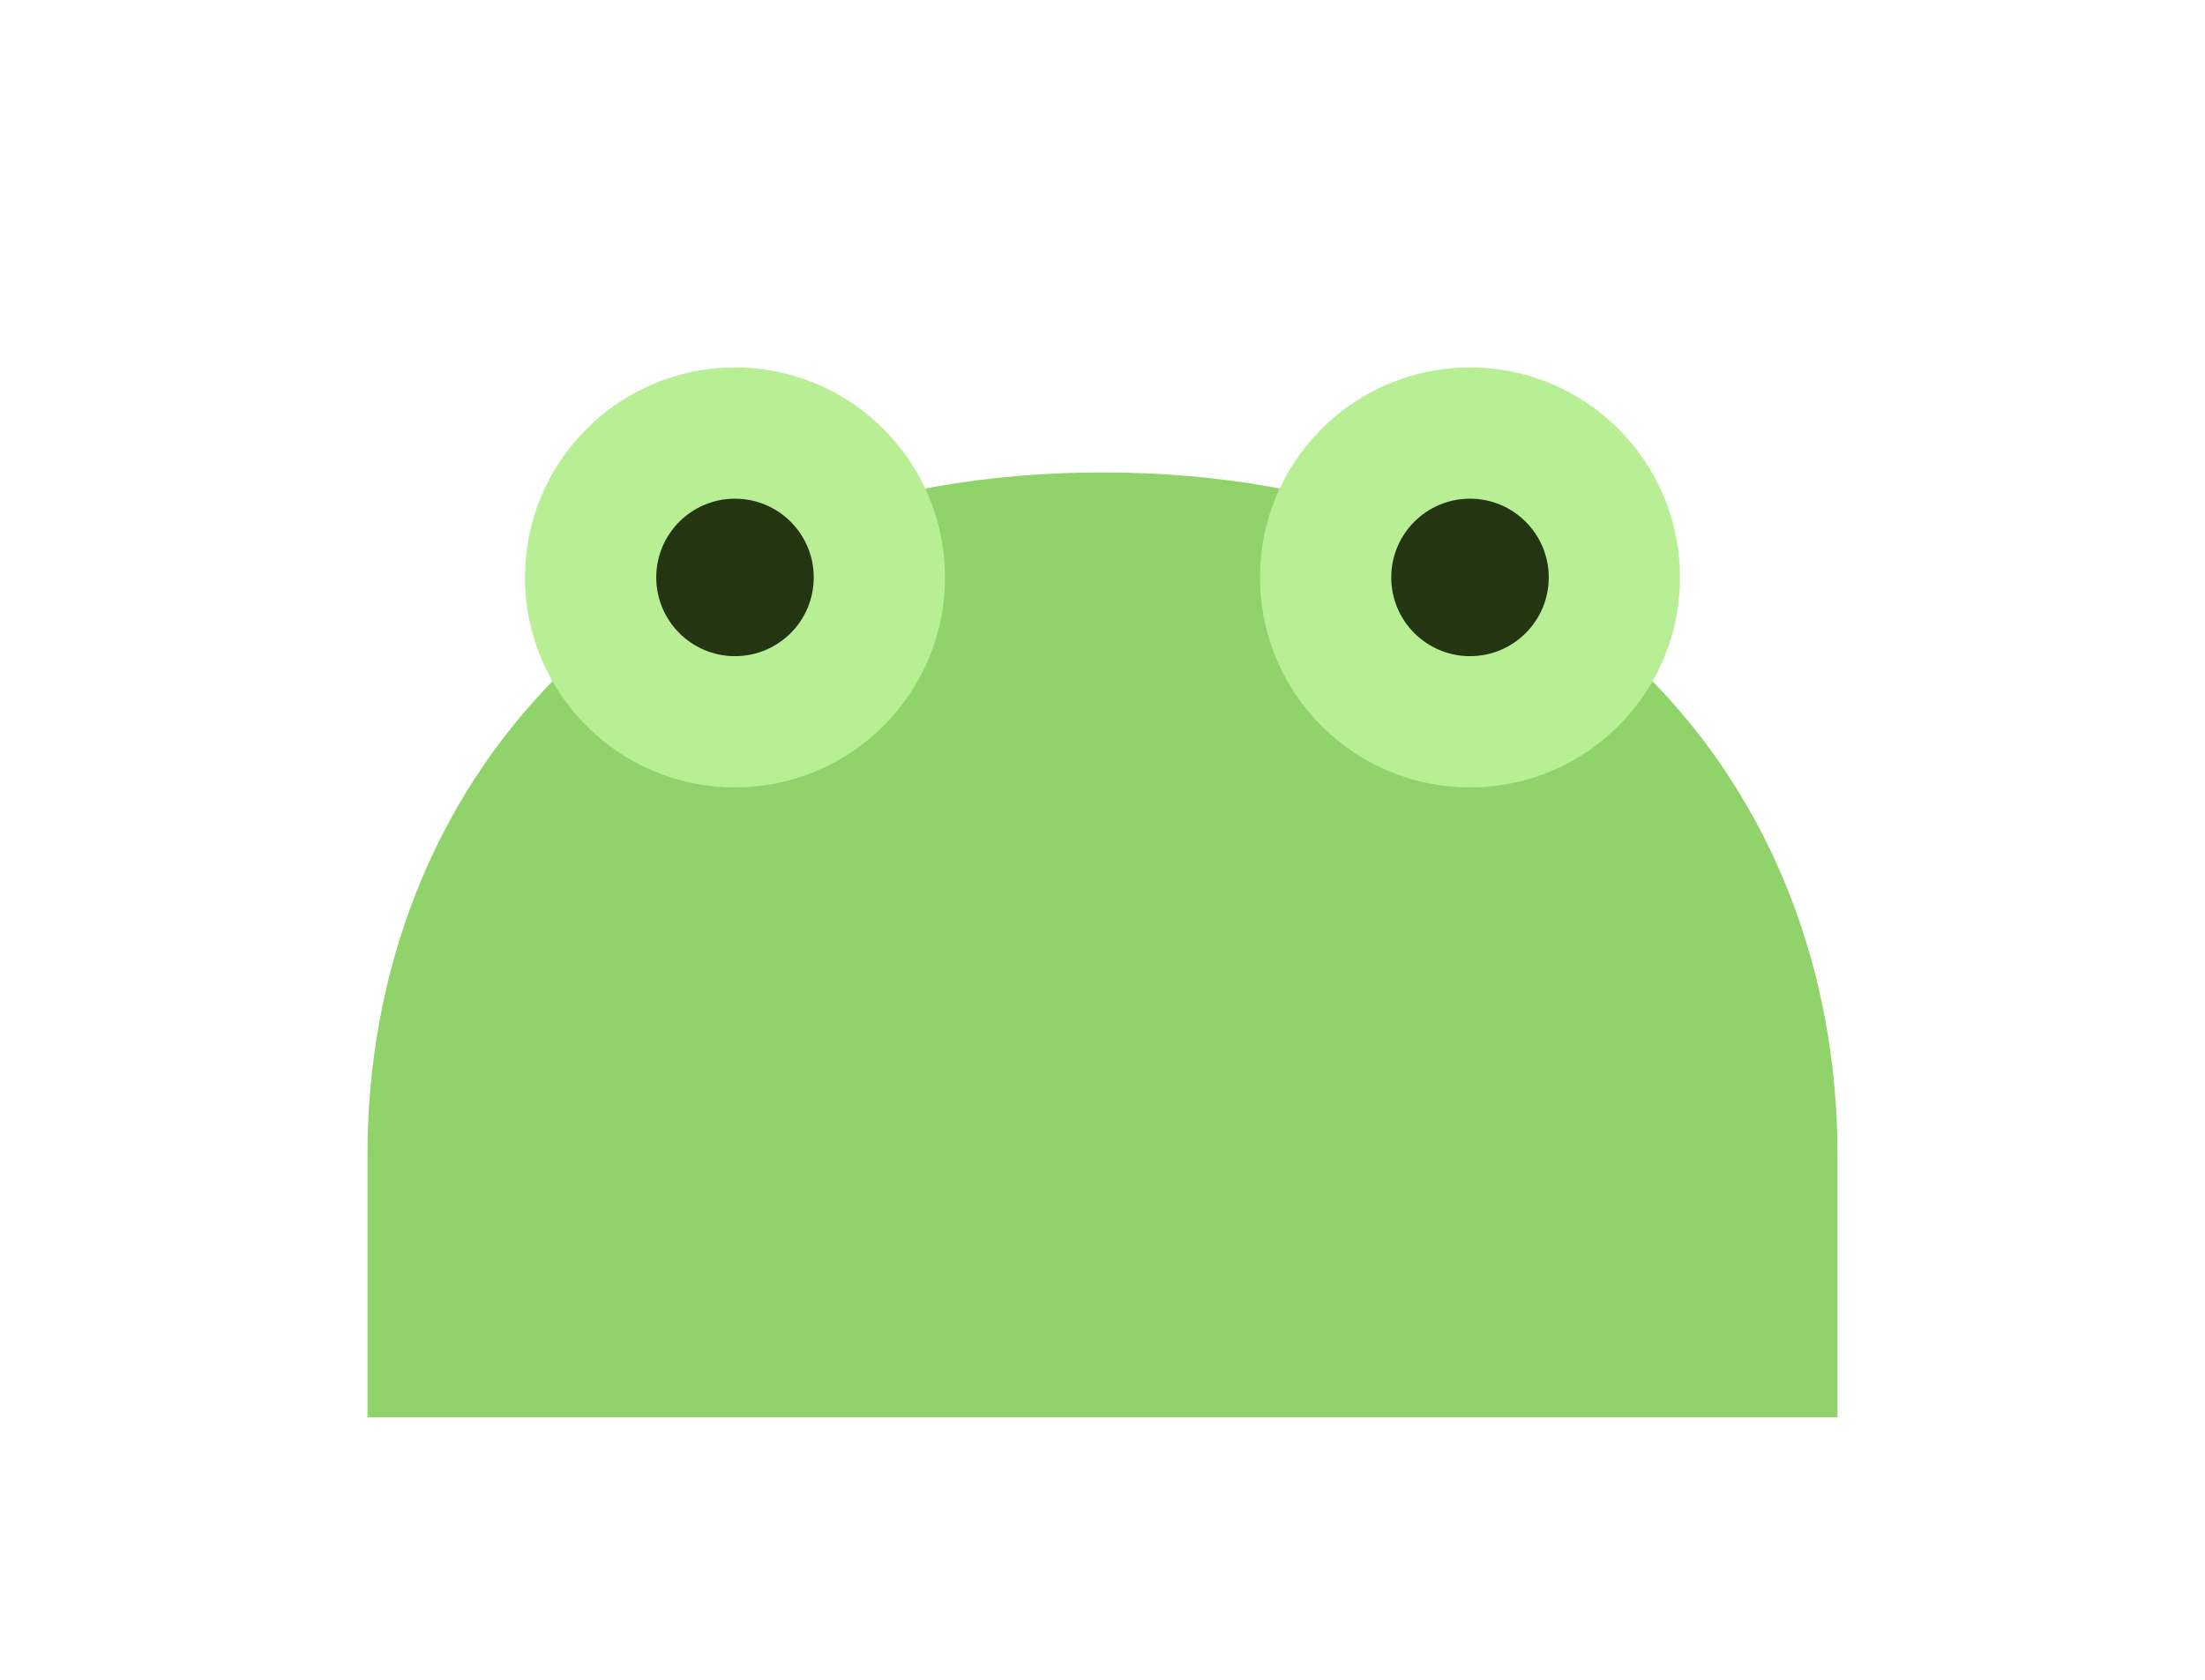
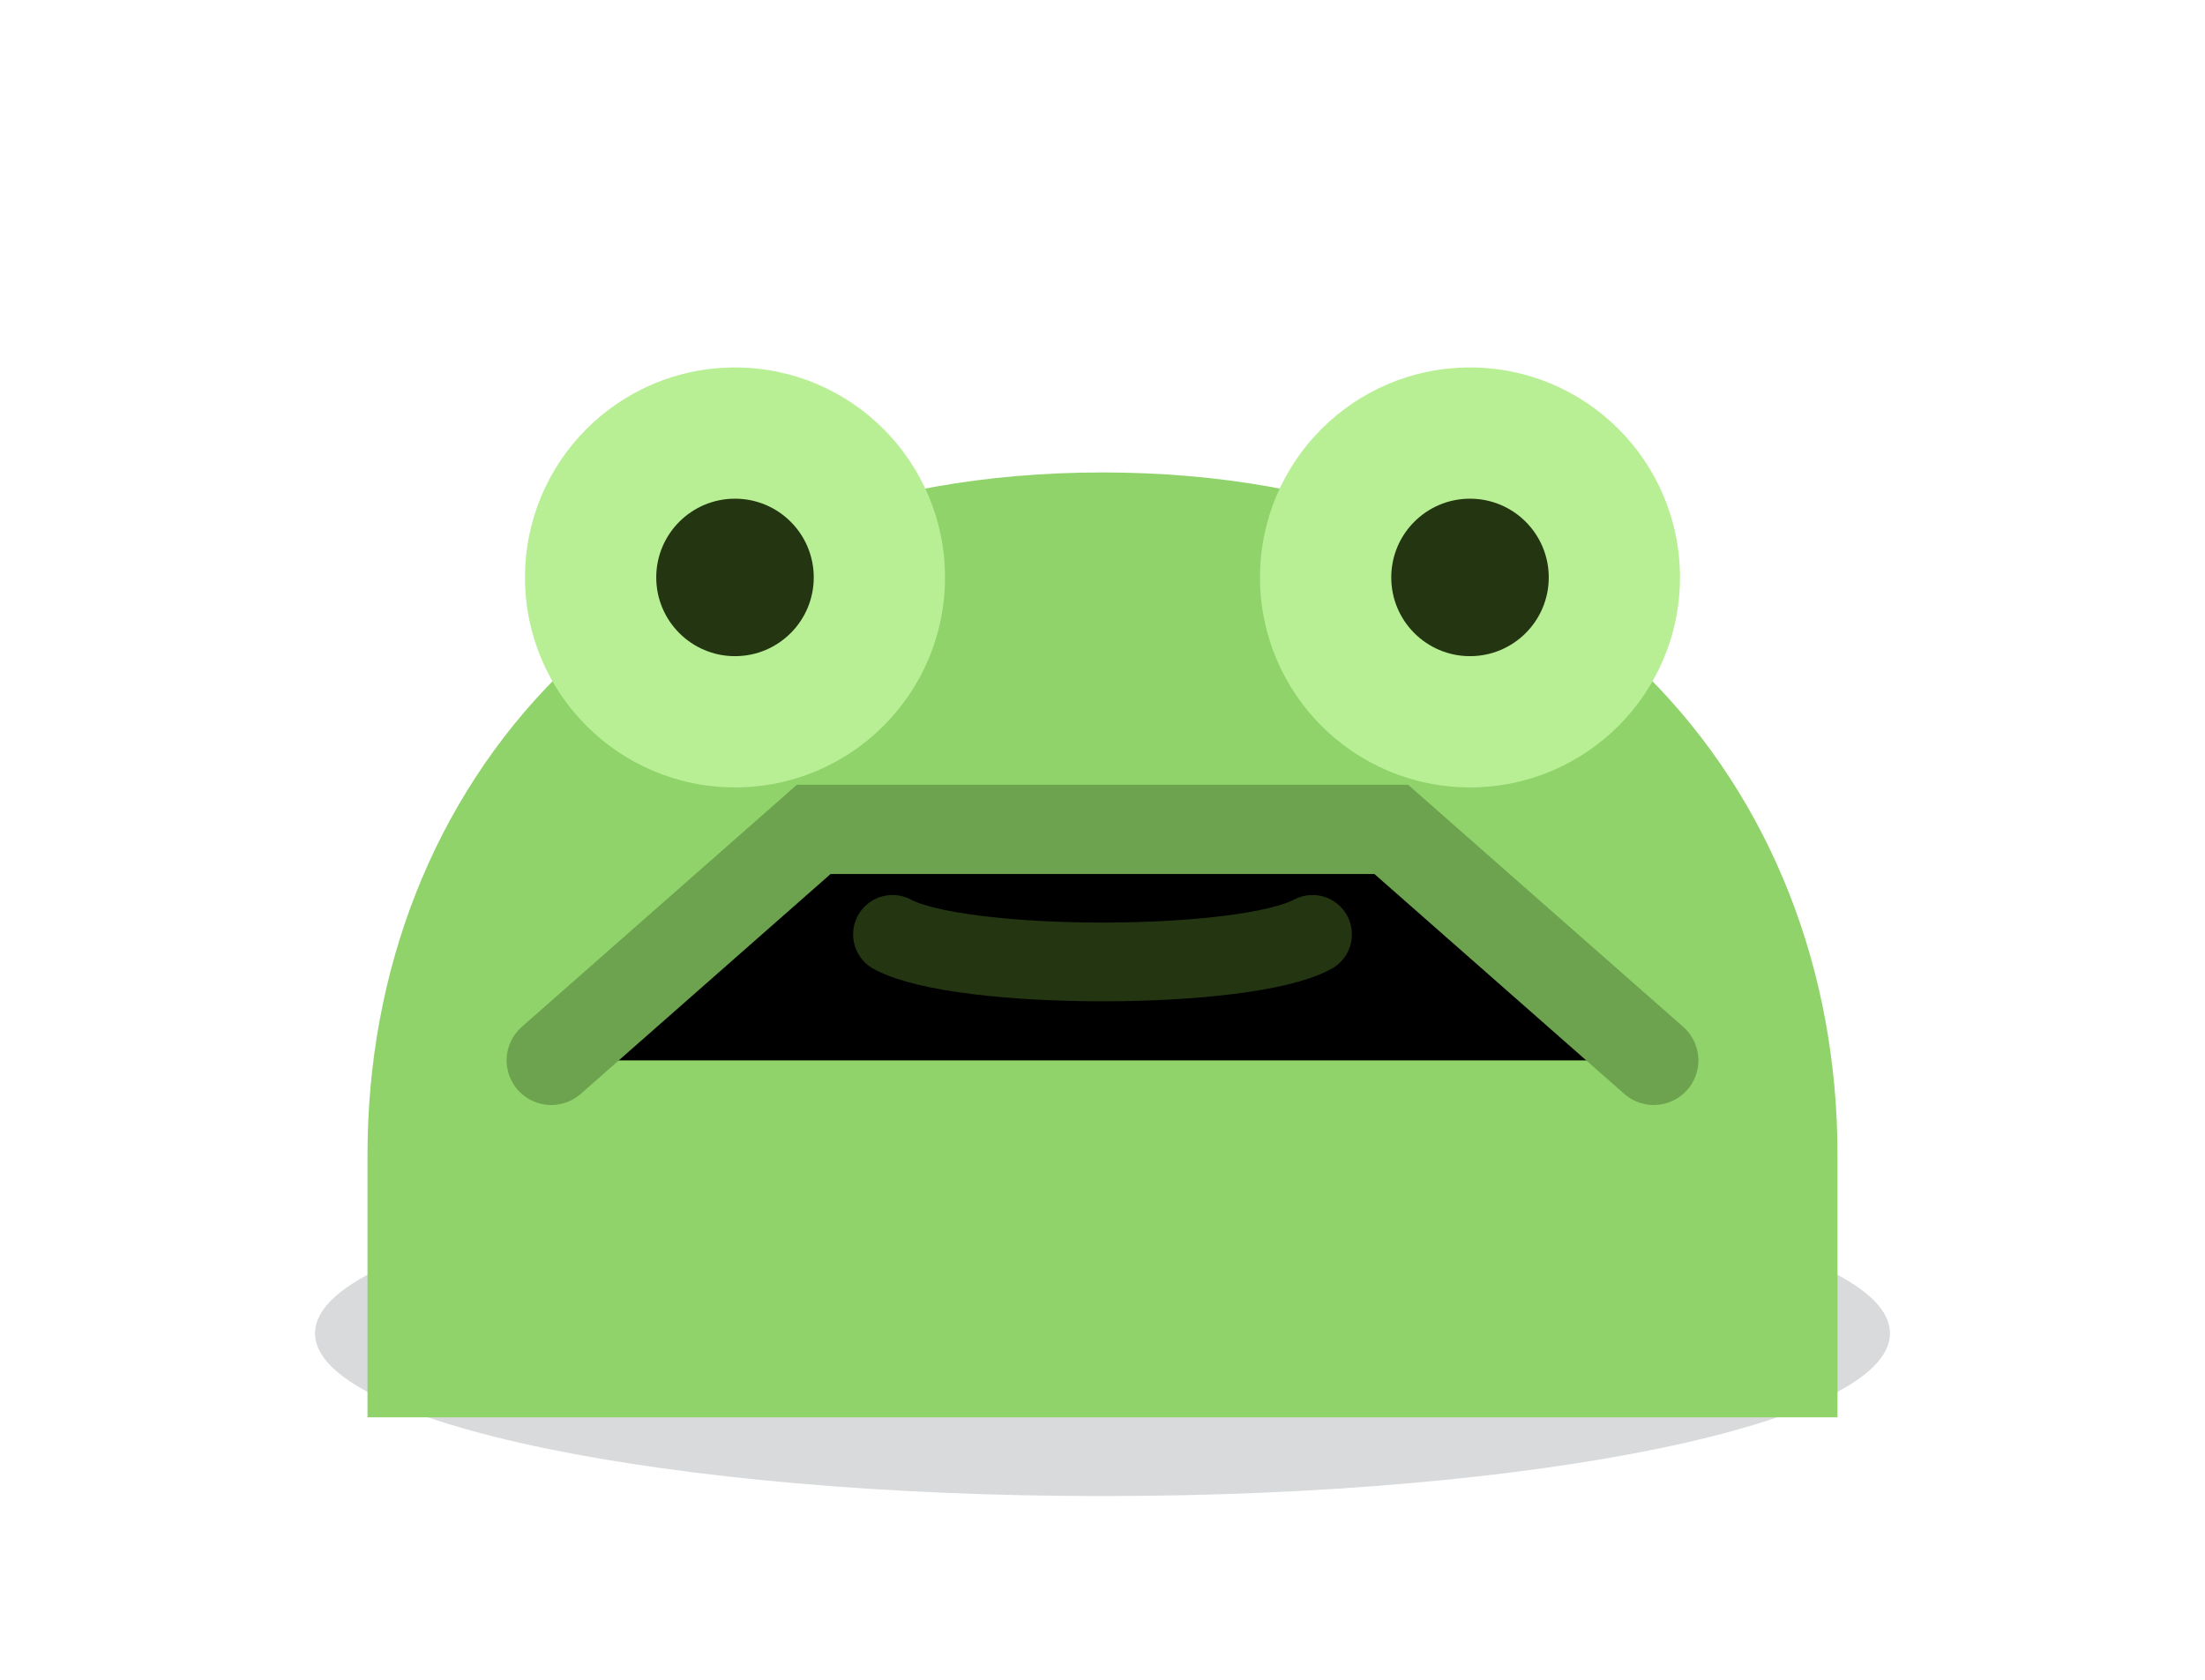
<svg xmlns="http://www.w3.org/2000/svg" viewBox="0 0 42 32">
+   <ellipse cx="21" cy="25.4" rx="15" ry="3.1" fill="#07131F" fill-opacity="0.16" />
  <path d="M7 22c0-7 5-13 14-13h0c9 0 14 6 14 13v5H7Z" fill="#8fd36a" />
+   <path d="M10.5 20.2L15.5 15.8H26.5L31.5 20.2" stroke="#6DA24E" stroke-width="1.7" stroke-linecap="round" />
  <circle cx="14" cy="11" r="4" fill="#b8ef95" />
  <circle cx="28" cy="11" r="4" fill="#b8ef95" />
  <circle cx="14" cy="11" r="1.5" fill="#243512" />
  <circle cx="28" cy="11" r="1.5" fill="#243512" />
+   <path d="M17 17.8c1.3.7 6.7.7 8 0" stroke="#243512" stroke-width="1.5" stroke-linecap="round" />
</svg>
